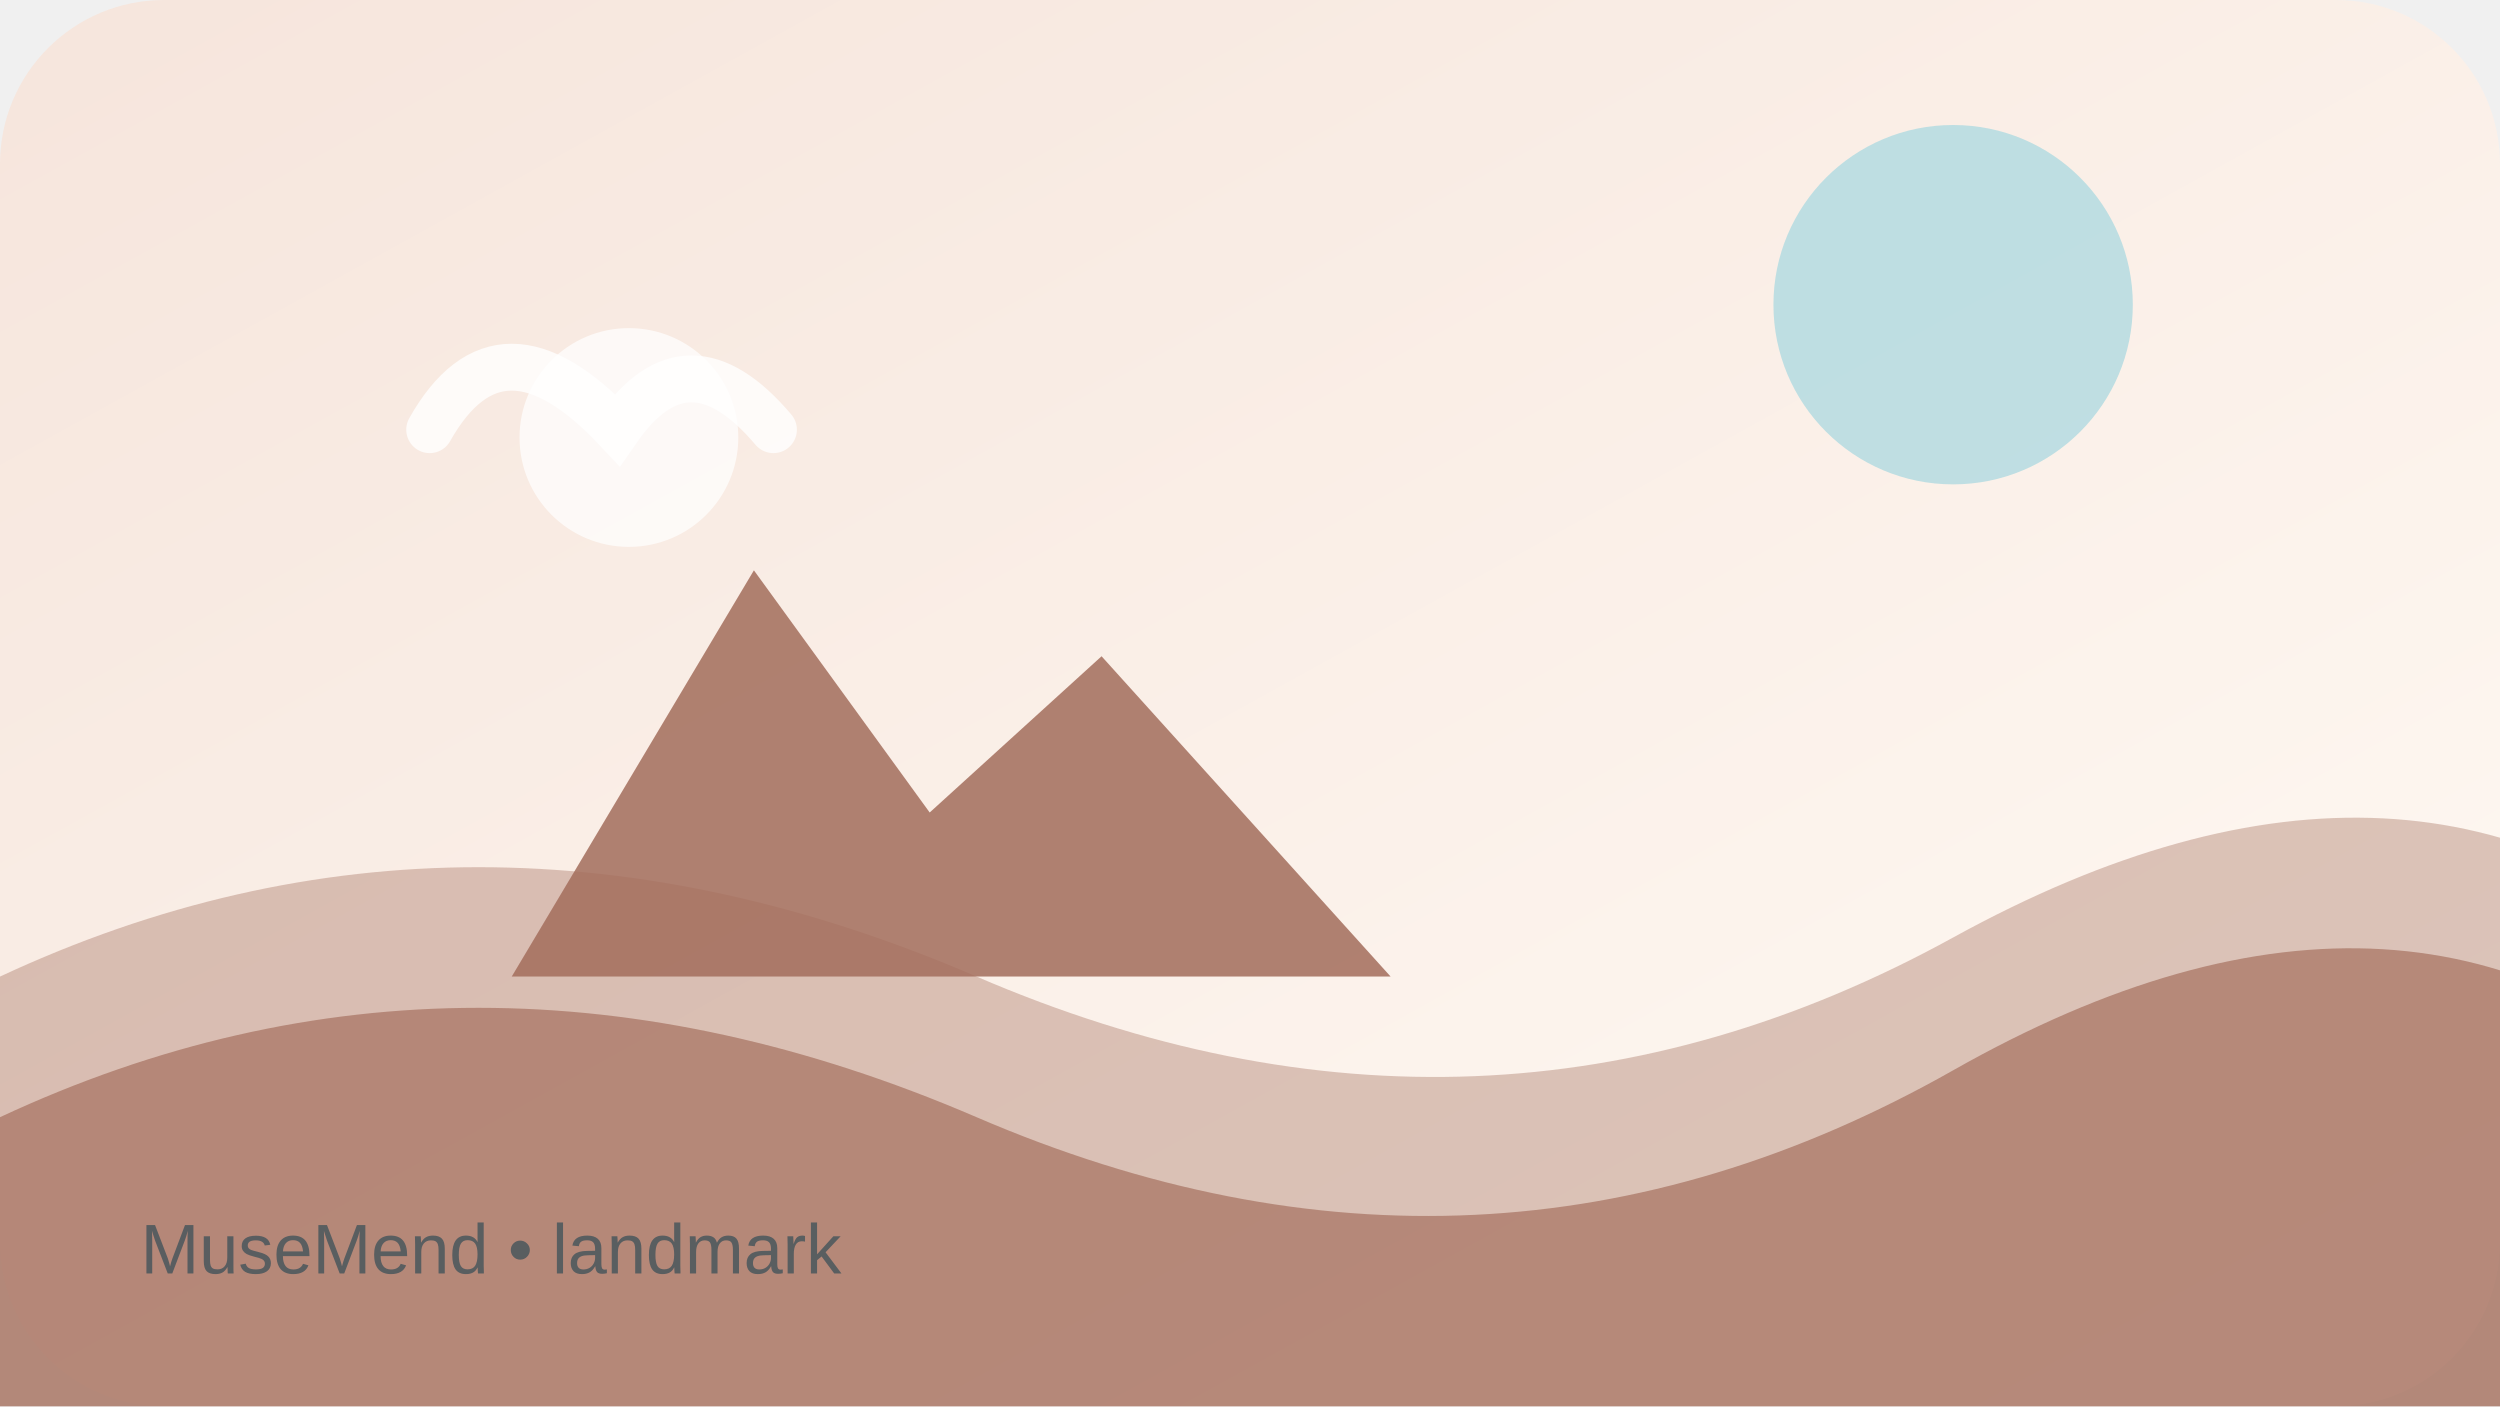
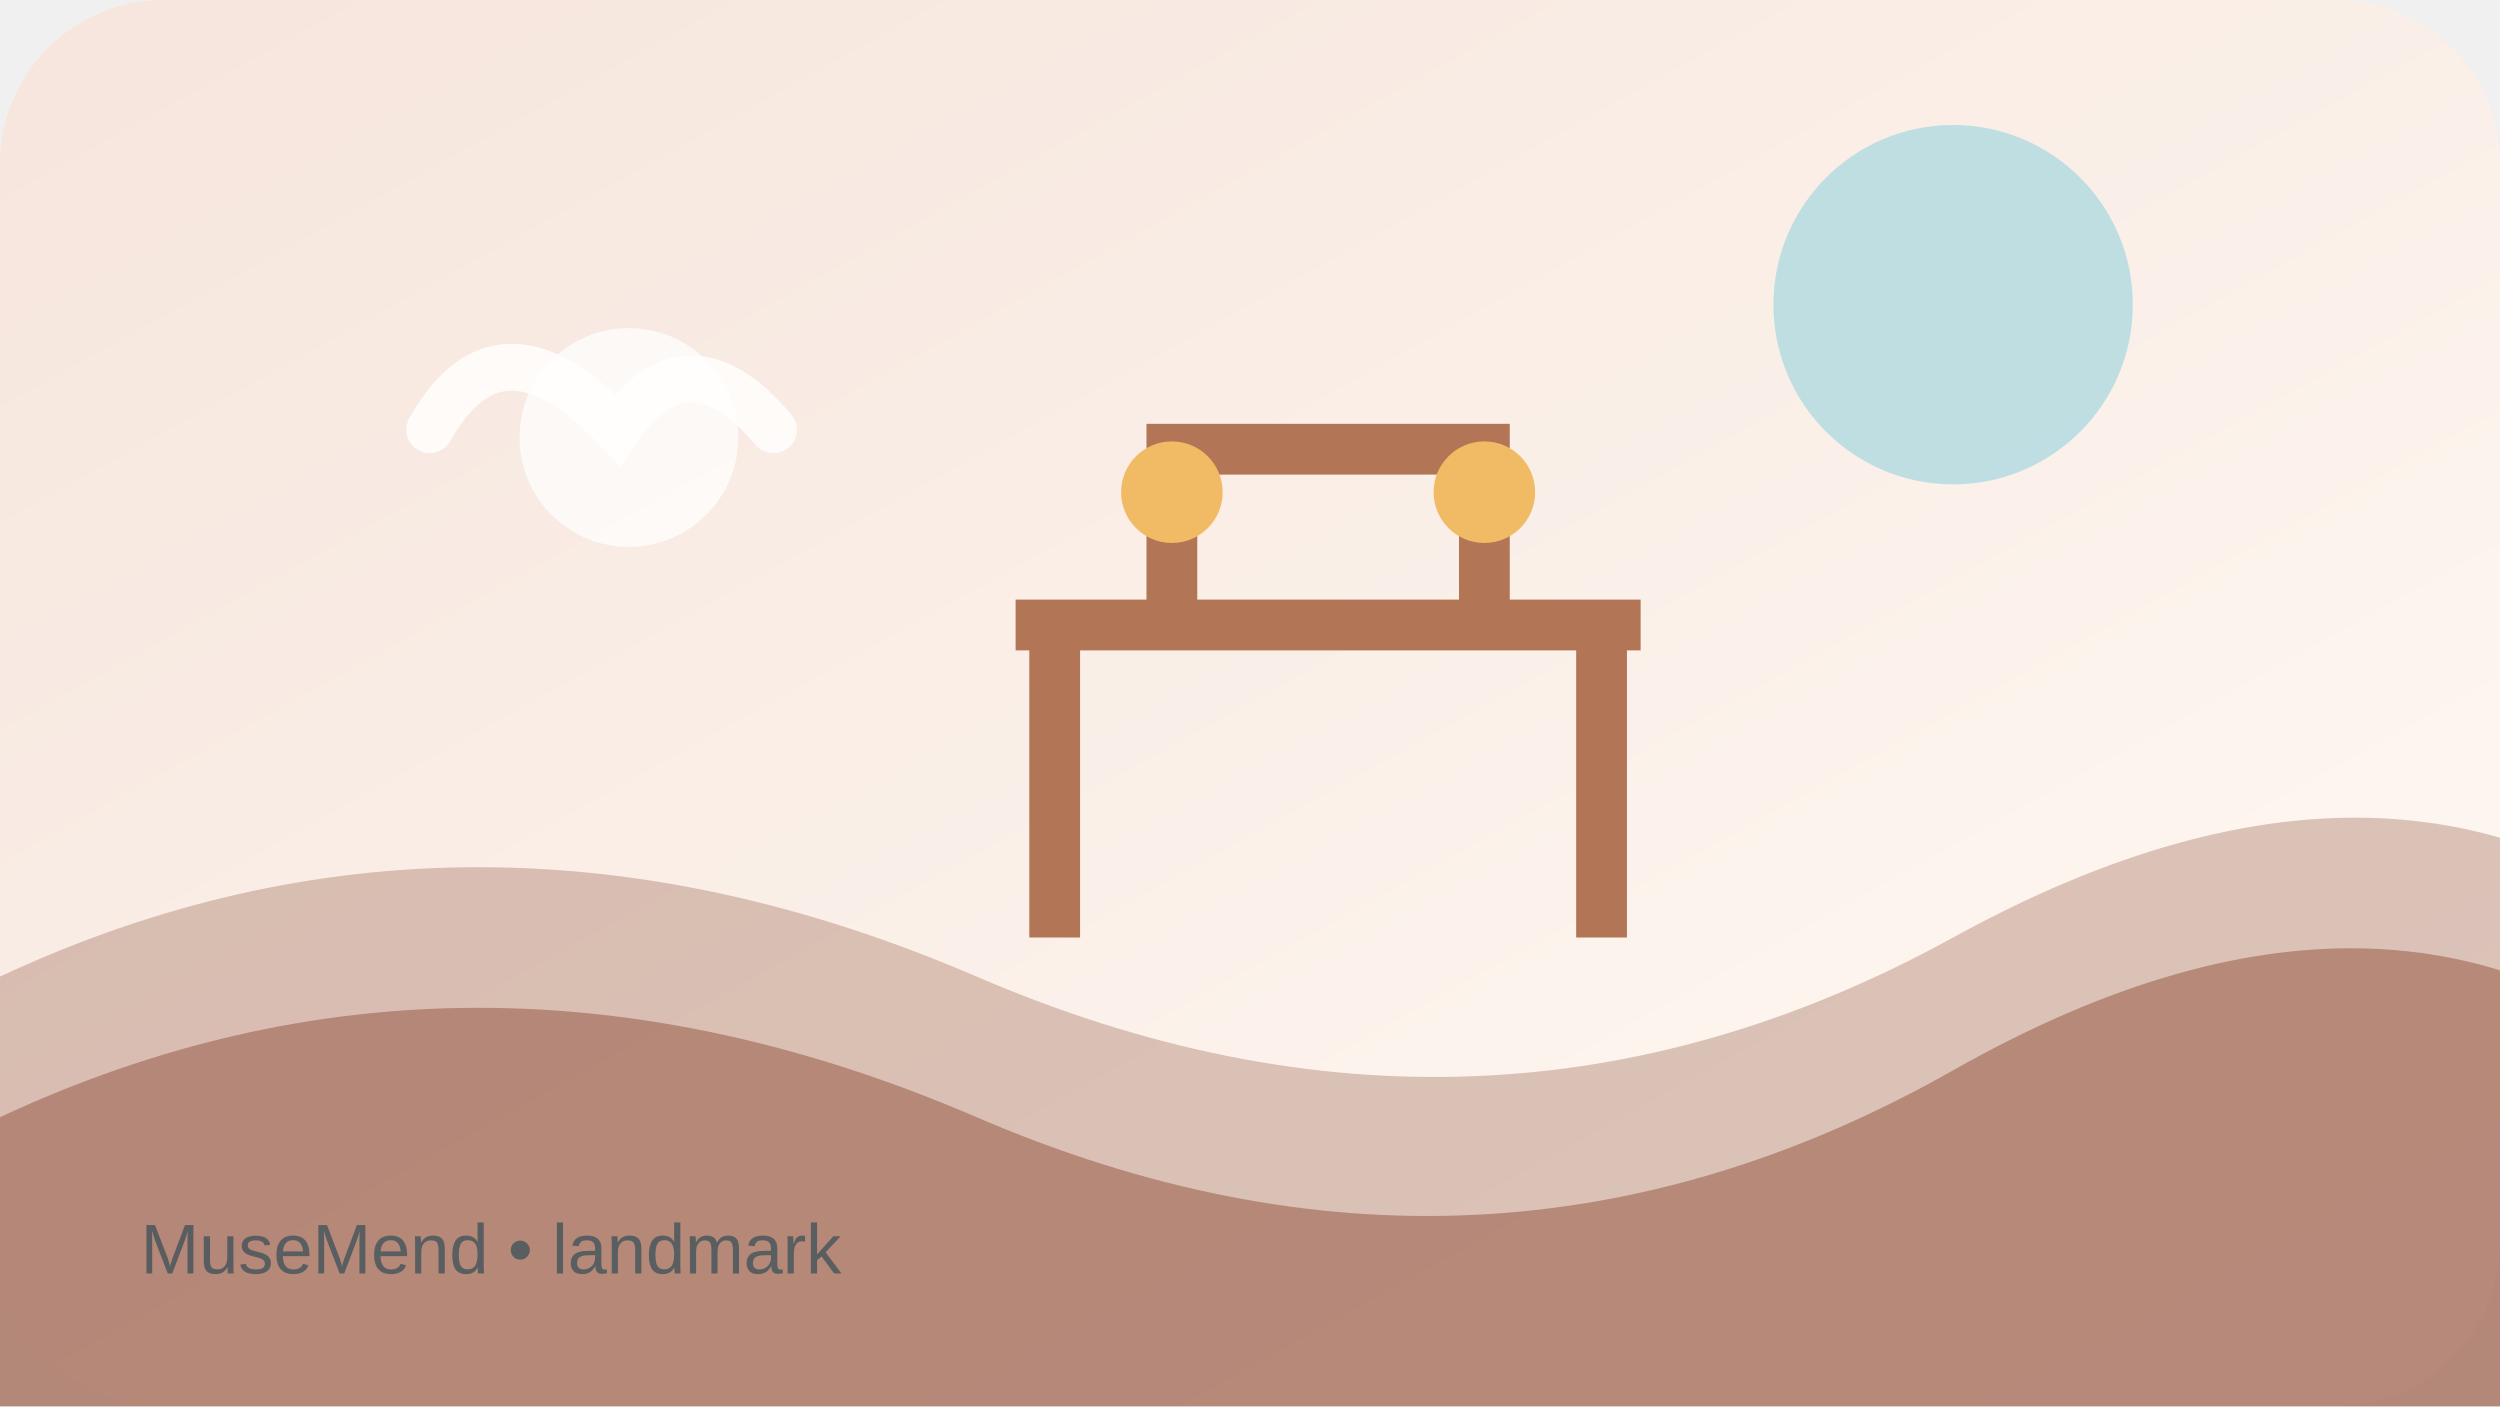
<svg xmlns="http://www.w3.org/2000/svg" viewBox="0 0 640 360">
  <defs>
    <linearGradient id="g" x1="0" x2="1" y1="0" y2="1">
      <stop stop-color="#f6e5dc" />
      <stop offset="1" stop-color="#fffaf4" />
    </linearGradient>
  </defs>
  <rect width="640" height="360" rx="42" fill="url(#g)" />
  <circle cx="500" cy="78" r="46" fill="#b6dce1" opacity=".88" />
  <path d="M0 250 Q120 194 250 250 T500 240 T700 250 V360 H0Z" fill="#a46e5d" opacity=".38" />
  <path d="M0 286 Q120 230 250 286 T500 274 T700 286 V360 H0Z" fill="#a46e5d" opacity=".68" />
-   <path d="M131 250 l62-104 45 62 44-40 74 82z" fill="#a46e5d" opacity=".86" />
+   <path d="M270 240V160h140v80M260 160h160M300 160v-45h80v45" fill="none" stroke="#b27657" stroke-width="13" />
+   <circle cx="300" cy="126" r="13" fill="#f1bb65" />
+   <circle cx="380" cy="126" r="13" fill="#f1bb65" />
  <circle cx="161" cy="112" r="28" fill="#ffffff" opacity=".72" />
  <path d="M110 110 q18-32 48 0 q18-26 40 0" fill="none" stroke="#ffffff" stroke-width="12" stroke-linecap="round" opacity=".8" />
  <text x="36" y="326" font-family="Arial,sans-serif" font-size="18" fill="#324b55" opacity=".7">MuseMend • landmark</text>
</svg>
